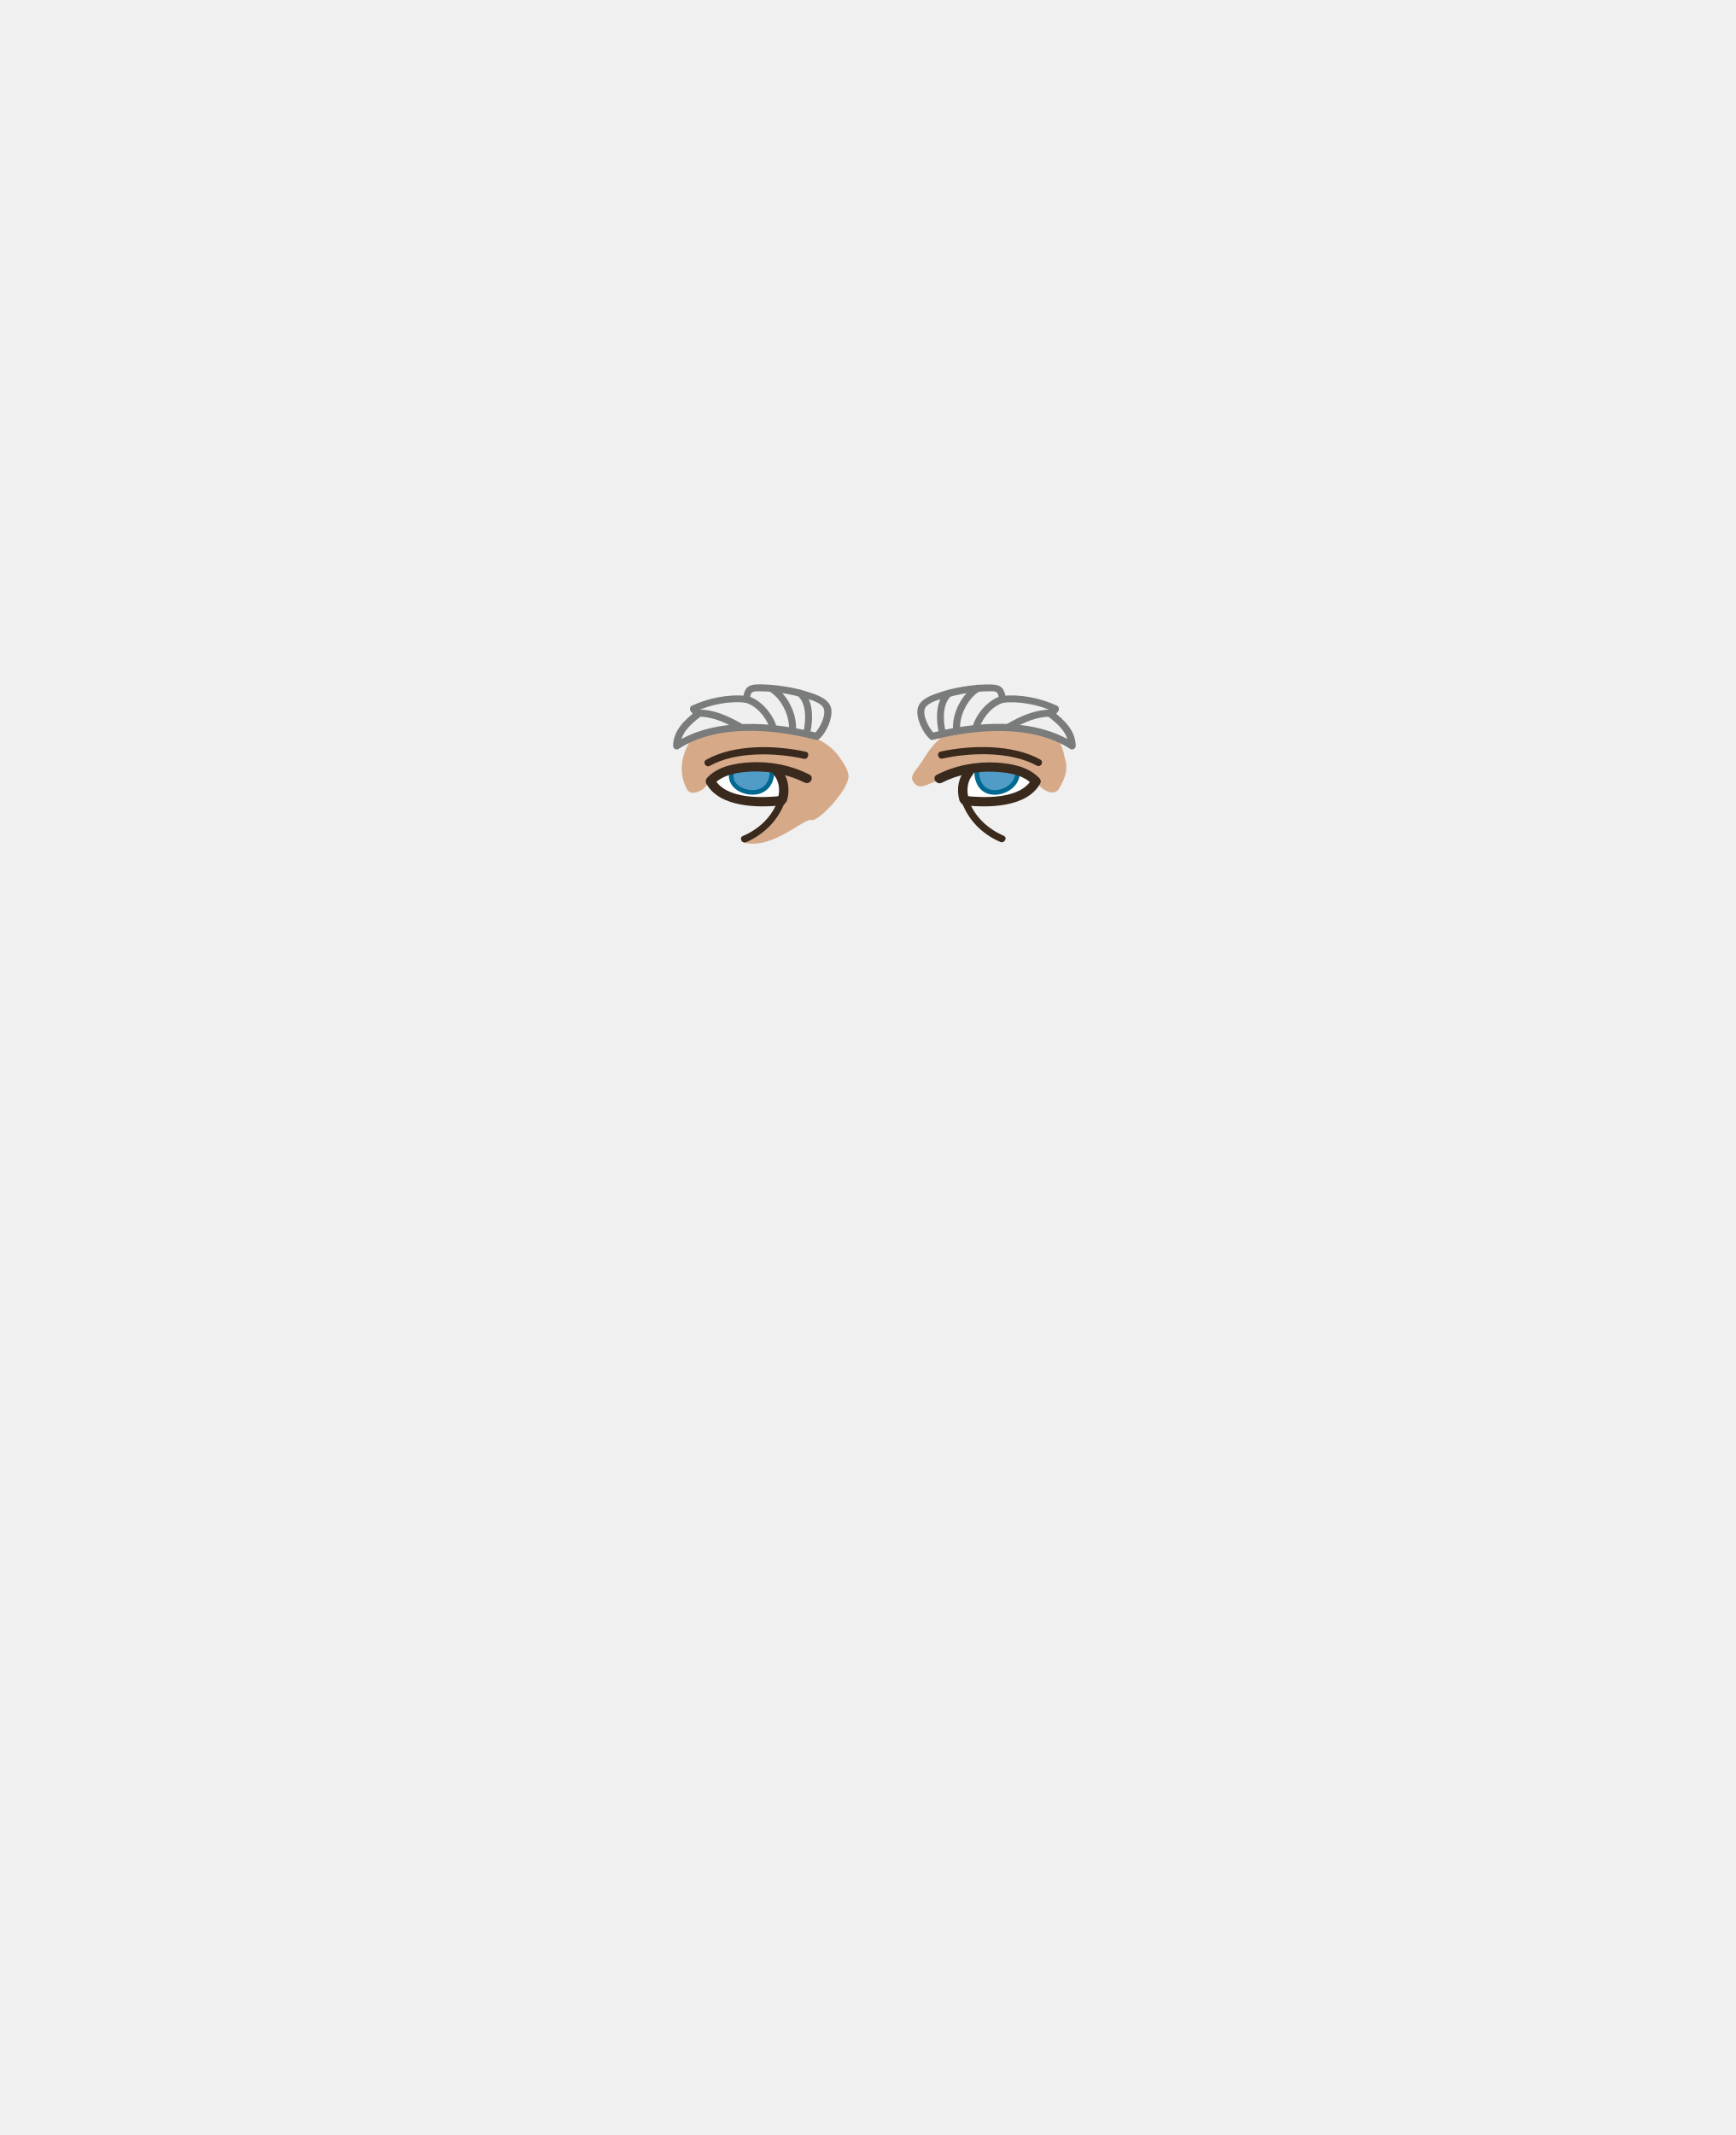
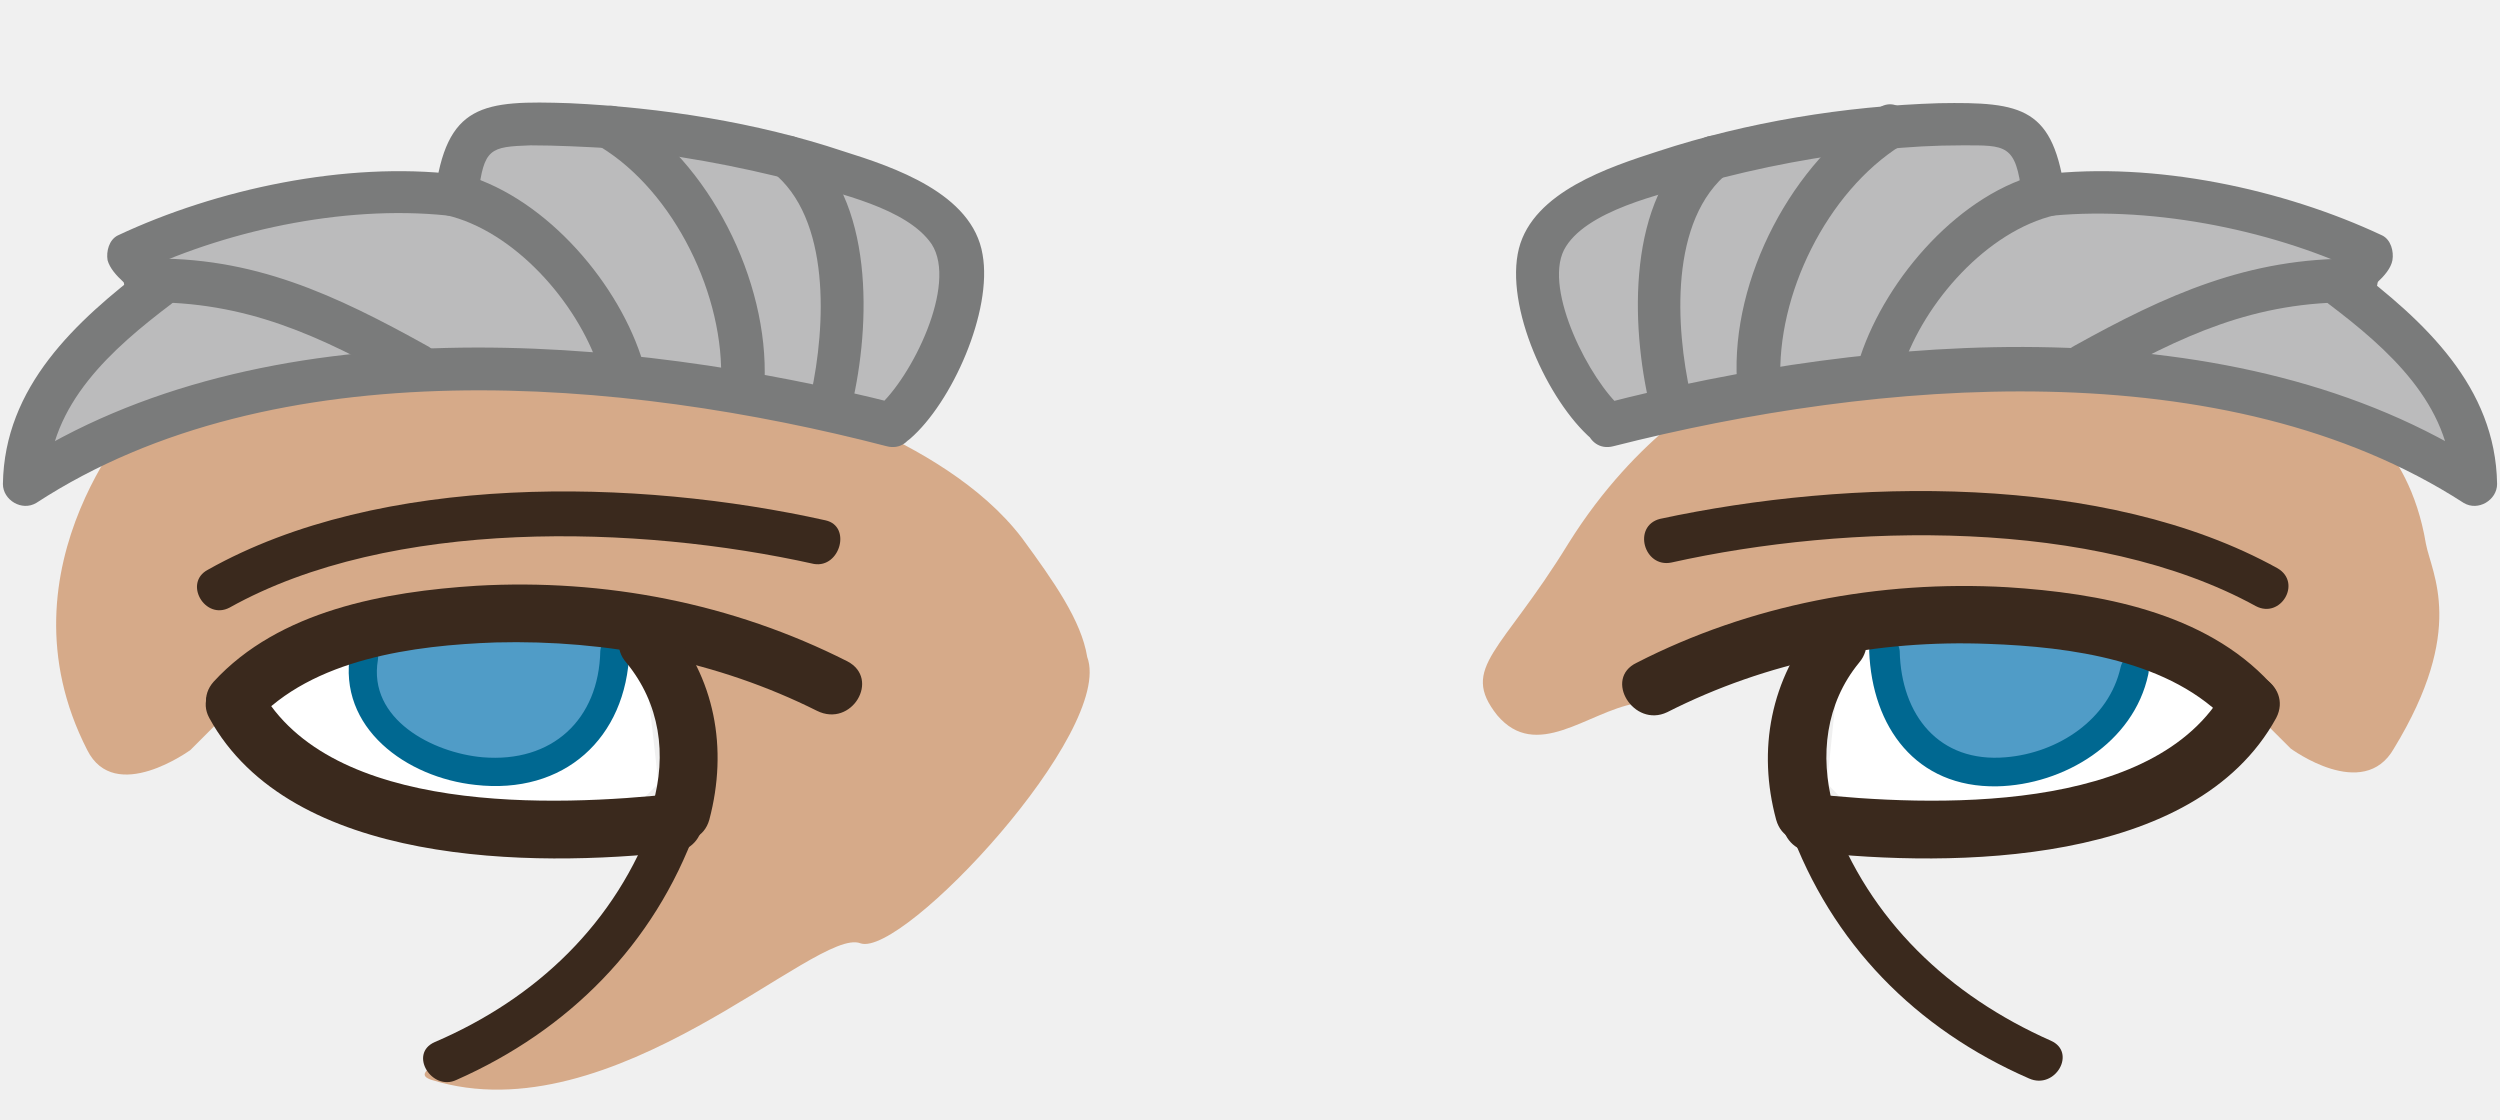
- <svg xmlns="http://www.w3.org/2000/svg" version="1.1" id="Layer_1" x="0px" y="0px" viewBox="0 0 739.6 909.9" style="enable-background:new 0 0 739.6 909.9;" xml:space="preserve">
+ <svg xmlns="http://www.w3.org/2000/svg" version="1.1" id="Layer_1" x="0px" y="0px" viewBox="0 0 172 77" style="enable-background:new 0 0 172 77;" xml:space="preserve">
  <style type="text/css">
- 	.st0{fill-rule:evenodd;clip-rule:evenodd;fill:#D6AA89;}
- 	.st1{fill-rule:evenodd;clip-rule:evenodd;fill:#FFFFFF;}
- 	.st2{fill-rule:evenodd;clip-rule:evenodd;fill:#509CC7;}
+ 	.st0{fill:#D6AA89;}
+ 	.st1{fill:#FFFFFF;}
+ 	.st2{fill:#509CC7;}
	.st3{fill:#006891;}
	.st4{fill:#3A291D;}
- 	.st5{fill:#EFEFEF;}
+ 	.st5{fill:#BBBBBC;}
	.st6{fill:#7A7B7B;}
</style>
  <g>
    <g>
-       <path class="st0" d="M453.6,322c-1.2-7.2-5.9-9.4-5.9-9.4l-7.1-2.4l-8.3-1.2l-9.4-1.2l-7.1,1.2l-10.6,2.4c0,0-5.8,2.9-10.6,10.6    c-4.6,7.5-7.5,8.5-4.9,11.8c2.7,3.2,6.2-0.2,9.5-0.8c3.3-0.6,16.6-6.3,16.6-6.3h10.7l11.9,3.5l5.9,5.9c0,0,5,3.7,7.1,0    C456.4,327.9,454,324.1,453.6,322z" />
+       <path class="st0" d="M166.9,37.4c-1.2-7.2-5.9-9.4-5.9-9.4l-7.1-2.4l-8.3-1.2l-9.4-1.2l-7.1,1.2l-10.6,2.4c0,0-5.8,2.9-10.6,10.6    c-4.6,7.5-7.5,8.5-4.9,11.8c2.7,3.2,6.2-0.2,9.5-0.8s16.6-6.3,16.6-6.3h10.7l11.9,3.5l5.9,5.9c0,0,5,3.7,7.1,0    C169.7,43.3,167.3,39.5,166.9,37.4z" />
    </g>
    <g>
      <g>
-         <polygon class="st1" points="439.5,329.1 431.2,327.9 413.5,327.9 412.4,338.5 414.7,340.9 423,342.1 432.4,340.9 438.3,338.5      441.8,332.6    " />
+         <polygon class="st1" points="152.8,44.5 144.5,43.3 126.8,43.3 125.7,53.9 128,56.3 136.3,57.5 145.7,56.3 151.6,53.9 155.1,48         " />
      </g>
      <g>
-         <polygon class="st2" points="432.4,326.7 421.8,327.9 415.9,327.9 417.1,335 423,338.5 428.9,337.3 433.6,331.5    " />
+         <polygon class="st2" points="145.7,42.1 135.1,43.3 129.2,43.3 130.4,50.4 136.3,53.9 142.2,52.7 146.9,46.9    " />
      </g>
      <g>
        <g>
-           <path class="st3" d="M415.3,329.4c0.2,5.2,3.2,9.4,8.8,9.3c4.6-0.1,9.4-3,10.4-7.7c0.3-1.3-1.6-1.8-1.9-0.5      c-0.8,3.6-4.3,5.9-7.9,6.2c-4.6,0.4-7.2-2.9-7.3-7.3C417.3,328.1,415.3,328.1,415.3,329.4L415.3,329.4z" />
+           <path class="st3" d="M128.6,44.8c0.2,5.2,3.2,9.4,8.8,9.3c4.6-0.1,9.4-3,10.4-7.7c0.3-1.3-1.6-1.8-1.9-0.5      c-0.8,3.6-4.3,5.9-7.9,6.2c-4.6,0.4-7.2-2.9-7.3-7.3C130.6,43.5,128.6,43.5,128.6,44.8L128.6,44.8z" />
        </g>
        <g>
-           <path class="st4" d="M401.4,333.6c6.9-3.5,14.5-5,22.1-4.7c5.6,0.2,12.6,1.1,16.6,5.5c1.7,1.9,4.6-0.9,2.8-2.8      c-4.5-4.9-11.8-6.2-18.1-6.6c-8.8-0.5-17.7,1.2-25.5,5.2C397,331.3,399.1,334.7,401.4,333.6L401.4,333.6z" />
+           <path class="st4" d="M114.7,49c6.9-3.5,14.5-5,22.1-4.7c5.6,0.2,12.6,1.1,16.6,5.5c1.7,1.9,4.6-0.9,2.8-2.8      c-4.5-4.9-11.8-6.2-18.1-6.6c-8.8-0.5-17.7,1.2-25.5,5.2C110.3,46.7,112.4,50.1,114.7,49L114.7,49z" />
        </g>
        <g>
-           <path class="st4" d="M412.8,340c-0.9-3.4-0.5-7,1.8-9.8c1.7-2-1.2-4.8-2.8-2.8c-3.3,3.9-4.2,8.8-2.9,13.6      C409.6,343.5,413.4,342.5,412.8,340L412.8,340z" />
+           <path class="st4" d="M126.1,55.4c-0.9-3.4-0.5-7,1.8-9.8c1.7-2-1.2-4.8-2.8-2.8c-3.3,3.9-4.2,8.8-2.9,13.6      C122.9,58.9,126.7,57.9,126.1,55.4L126.1,55.4z" />
        </g>
        <g>
-           <path class="st4" d="M411.2,343.2c9.9,1.1,26.5,1,32.1-9.2c1.2-2.3-2.2-4.3-3.5-2c-4.8,8.7-20.3,8.1-28.6,7.2      C408.6,338.9,408.7,342.9,411.2,343.2L411.2,343.2z" />
+           <path class="st4" d="M124.5,58.6c9.9,1.1,26.5,1,32.1-9.2c1.2-2.3-2.2-4.3-3.5-2c-4.8,8.7-20.3,8.1-28.6,7.2      C121.9,54.3,122,58.3,124.5,58.6L124.5,58.6z" />
        </g>
        <g>
-           <path class="st4" d="M409.8,341.5c2.9,8,8.7,13.9,16.5,17.3c1.8,0.8,3.3-1.8,1.5-2.6c-7-3.1-12.5-8.3-15.1-15.5      C412,338.9,409.1,339.7,409.8,341.5L409.8,341.5z" />
+           <path class="st4" d="M123.1,56.9c2.9,8,8.7,13.9,16.5,17.3c1.8,0.8,3.3-1.8,1.5-2.6c-7-3.1-12.5-8.3-15.1-15.5      C125.3,54.3,122.4,55.1,123.1,56.9L123.1,56.9z" />
        </g>
      </g>
      <g>
-         <path class="st4" d="M401.7,323.3c12.1-2.7,29.1-3.1,40.2,3c1.7,0.9,3.2-1.6,1.5-2.6c-11.9-6.6-29.5-6.2-42.5-3.4     C399,320.8,399.8,323.7,401.7,323.3L401.7,323.3z" />
+         <path class="st4" d="M115,38.7c12.1-2.7,29.1-3.1,40.2,3c1.7,0.9,3.2-1.6,1.5-2.6c-11.9-6.6-29.5-6.2-42.5-3.4     C112.3,36.2,113.1,39.1,115,38.7L115,38.7z" />
      </g>
    </g>
    <g>
-       <path class="st0" d="M361.5,329.8c-0.4-2.5-2.3-5.2-4.5-8.2c-5.5-7.2-17.9-10.2-17.9-10.2l-10.6-2.4l-7.1-1.2L312,309l-8.3,1.2    l-7.1,2.4c0,0-10.4,10.9-3.9,23.6c1.9,3.8,7.1,0,7.1,0l5.9-5.9l11.9-3.5h10.7c0,0,1.4,0.8,3.4,1.9h0c0,0,2.7,9.2,1.2,13.7    c-4.4,12.7-19.9,15.4-16.5,16.5c12.5,3.9,26.5-10.6,29.5-9.4C348.8,350.5,363.4,334.9,361.5,329.8z" />
+       <path class="st0" d="M74.8,45.2c-0.4-2.5-2.3-5.2-4.5-8.2c-5.5-7.2-17.9-10.2-17.9-10.2l-10.6-2.4l-7.1-1.2l-9.4,1.2L17,25.6    L9.9,28c0,0-10.4,10.9-3.9,23.6c1.9,3.8,7.1,0,7.1,0l5.9-5.9l11.9-3.5h10.7c0,0,1.4,0.8,3.4,1.9l0,0c0,0,2.7,9.2,1.2,13.7    c-4.4,12.7-19.9,15.4-16.5,16.5c12.5,3.9,26.5-10.6,29.5-9.4C62.1,65.9,76.7,50.3,74.8,45.2z" />
    </g>
    <g>
      <g>
-         <polygon class="st1" points="330.8,327.9 313.1,327.9 304.9,329.1 302.5,332.6 306.1,338.5 312,340.9 321.4,342.1 329.6,340.9      332,338.5    " />
+         <polygon class="st1" points="44.1,43.3 26.4,43.3 18.2,44.5 15.8,48 19.4,53.9 25.3,56.3 34.7,57.5 42.9,56.3 45.3,53.9    " />
      </g>
      <g>
-         <polygon class="st2" points="322.6,327.9 312,326.7 310.8,331.5 315.5,337.3 321.4,338.5 327.3,335 328.5,327.9    " />
+         <polygon class="st2" points="35.9,43.3 25.3,42.1 24.1,46.9 28.8,52.7 34.7,53.9 40.6,50.4 41.8,43.3    " />
      </g>
      <g>
        <g>
-           <path class="st3" d="M328,329.4c-0.1,4.7-3.3,7.7-8.1,7.3c-3.4-0.3-7.9-2.6-7.2-6.7c0.2-1.3-1.7-1.8-1.9-0.5      c-0.9,5.2,3.9,8.6,8.6,9.1c6.1,0.7,10.4-3.2,10.6-9.2C330.1,328.1,328.1,328.1,328,329.4L328,329.4z" />
+           <path class="st3" d="M41.3,44.8c-0.1,4.7-3.3,7.7-8.1,7.3c-3.4-0.3-7.9-2.6-7.2-6.7c0.2-1.3-1.7-1.8-1.9-0.5      c-0.9,5.2,3.9,8.6,8.6,9.1c6.1,0.7,10.4-3.2,10.6-9.2C43.4,43.5,41.4,43.5,41.3,44.8L41.3,44.8z" />
        </g>
        <g>
-           <path class="st4" d="M345,330.1c-7.9-4-16.7-5.7-25.5-5.2c-6.3,0.4-13.6,1.7-18.1,6.6c-1.7,1.9,1.1,4.7,2.8,2.8      c4-4.4,11-5.3,16.6-5.5c7.7-0.2,15.3,1.3,22.1,4.7C345.3,334.7,347.3,331.3,345,330.1L345,330.1z" />
+           <path class="st4" d="M58.3,45.5c-7.9-4-16.7-5.7-25.5-5.2c-6.3,0.4-13.6,1.7-18.1,6.6c-1.7,1.9,1.1,4.7,2.8,2.8      c4-4.4,11-5.3,16.6-5.5c7.7-0.2,15.3,1.3,22.1,4.7C58.6,50.1,60.6,46.7,58.3,45.5L58.3,45.5z" />
        </g>
        <g>
-           <path class="st4" d="M335.5,341c1.3-4.9,0.4-9.8-2.9-13.6c-1.7-2-4.5,0.9-2.8,2.8c2.3,2.8,2.8,6.3,1.8,9.8      C330.9,342.5,334.8,343.5,335.5,341L335.5,341z" />
+           <path class="st4" d="M48.8,56.4c1.3-4.9,0.4-9.8-2.9-13.6c-1.7-2-4.5,0.9-2.8,2.8c2.3,2.8,2.8,6.3,1.8,9.8      C44.2,57.9,48.1,58.9,48.8,56.4L48.8,56.4z" />
        </g>
        <g>
-           <path class="st4" d="M333.2,339.2c-8.3,0.9-23.8,1.5-28.6-7.2c-1.2-2.3-4.7-0.2-3.5,2c5.6,10.2,22.2,10.3,32.1,9.2      C335.7,342.9,335.7,338.9,333.2,339.2L333.2,339.2z" />
+           <path class="st4" d="M46.5,54.6c-8.3,0.9-23.8,1.5-28.6-7.2c-1.2-2.3-4.7-0.2-3.5,2c5.6,10.2,22.2,10.3,32.1,9.2      C49,58.3,49,54.3,46.5,54.6L46.5,54.6z" />
        </g>
        <g>
-           <path class="st4" d="M331.7,340.8c-2.6,7.3-8.1,12.5-15.1,15.5c-1.8,0.8-0.2,3.4,1.5,2.6c7.7-3.4,13.6-9.3,16.5-17.3      C335.3,339.7,332.4,338.9,331.7,340.8L331.7,340.8z" />
+           <path class="st4" d="M45,56.2c-2.6,7.3-8.1,12.5-15.1,15.5c-1.8,0.8-0.2,3.4,1.5,2.6C39.1,70.9,45,65,47.9,57      C48.6,55.1,45.7,54.3,45,56.2L45,56.2z" />
        </g>
      </g>
      <g>
-         <path class="st4" d="M343.5,320.4c-13-2.9-30.6-3.3-42.5,3.4c-1.7,0.9-0.2,3.5,1.5,2.6c11.1-6.2,28.1-5.7,40.2-3     C344.5,323.7,345.3,320.8,343.5,320.4L343.5,320.4z" />
+         <path class="st4" d="M56.8,35.8c-13-2.9-30.6-3.3-42.5,3.4c-1.7,0.9-0.2,3.5,1.5,2.6c11.1-6.2,28.1-5.7,40.2-3     C57.8,39.1,58.6,36.2,56.8,35.8L56.8,35.8z" />
      </g>
    </g>
    <g>
-       <path class="st5" d="M456.3,316.9c-8.1-5-18.4-7.5-30.8-7.5c-8.7,0-18.5,1.3-28.2,3.8c-2.5-2.2-5-8-4.2-11    c0.7-2.8,5.2-4.3,8.2-5.3c4.8-1.6,10-2.6,15.4-3l0.2,0c1.2-0.1,2.3-0.2,3.2-0.2c0.6,0,1.1,0,1.6,0c3.6,0,4.3,0.4,4.9,3.2l0.4,1.7    l1.8-0.1c0.8-0.1,1.7-0.1,2.5-0.1c5.7,0,12.4,1.5,17.8,4c-0.1,0.1-0.1,0.1-0.2,0.2l-0.6,0.5l-0.1,0.8c0,0-0.3,1.3-0.3,1.3l0.9,0.8    C452.3,308.6,455.8,312.1,456.3,316.9z" />
+       <g>
+         <path class="st5" d="M169.6,32.3c-8.1-5-18.4-7.5-30.8-7.5c-8.7,0-18.5,1.3-28.2,3.8c-2.5-2.2-5-8-4.2-11     c0.7-2.8,5.2-4.3,8.2-5.3c4.8-1.6,10-2.6,15.4-3h0.2c1.2-0.1,2.3-0.2,3.2-0.2c0.6,0,1.1,0,1.6,0c3.6,0,4.3,0.4,4.9,3.2l0.4,1.7     l1.8-0.1c0.8-0.1,1.7-0.1,2.5-0.1c5.7,0,12.4,1.5,17.8,4c-0.1,0.1-0.1,0.1-0.2,0.2l-0.6,0.5l-0.1,0.8l-0.3,1.3l0.9,0.8     C165.6,24,169.1,27.5,169.6,32.3z" />
+         <path class="st5" d="M2.4,32.3c8.1-5,18.4-7.5,30.8-7.5c8.7,0,18.5,1.3,28.2,3.8c2.5-2.2,5-8,4.2-11c-0.7-2.8-5.2-4.3-8.2-5.3     c-4.8-1.6-10-2.6-15.4-3h-0.2c-1.2-0.1-2.3-0.2-3.2-0.2c-0.6,0-1.1,0-1.6,0c-3.6,0-4.3,0.4-4.9,3.2L31.7,14l-1.8-0.1     c-0.8-0.1-1.7-0.1-2.5-0.1c-5.7,0-12.4,1.5-17.8,4c0.1,0.1,0.1,0.1,0.2,0.2l0.6,0.5l0.1,0.8l0.3,1.3l-0.9,0.8     C6.4,24,2.9,27.5,2.4,32.3z" />
+       </g>
      <g>
        <g>
-           <path class="st6" d="M398.3,312.7c-2.2-1.9-5.4-8.1-4-10.9c1.4-2.7,6.8-3.9,9.5-4.6c4-1.1,8.2-1.9,12.3-2.3      c1.9-0.2,3.7-0.3,5.6-0.3c3,0,3.7-0.1,4.1,3.4c0.1,0.7,0.6,1.6,1.5,1.5c7-0.8,15.4,0.8,21.8,3.8c-0.2-0.6-0.5-1.1-0.7-1.7      c0.3-1.2-1.4,1.1-1.8,1.5c-0.7,0.8-0.5,1.8,0.3,2.4c4.1,3.1,8.4,6.9,8.5,12.4c0.8-0.4,1.5-0.9,2.3-1.3      c-17.1-11.1-42-9.1-60.8-4.2c-1.9,0.5-1.1,3.4,0.8,2.9c18.1-4.6,42.1-6.7,58.5,3.9c1,0.6,2.3-0.2,2.3-1.3c-0.1-6.7-5-11.2-10-15      c0.1,0.8,0.2,1.6,0.3,2.4c0.7-0.7,2.3-1.7,2.5-2.8c0.1-0.6-0.1-1.4-0.7-1.7c-6.8-3.2-15.7-5.1-23.3-4.2c0.5,0.5,1,1,1.5,1.5      c-0.8-6.1-2.9-6.5-8.7-6.4c-6.5,0.2-13.2,1.3-19.3,3.3c-3.4,1.1-8.6,2.8-9.6,6.7c-1,4,2,10.5,5,13.1      C397.6,316.1,399.7,314,398.3,312.7z" />
+           <g>
+             <path class="st6" d="M111.6,28.1c-2.2-1.9-5.4-8.1-4-10.9c1.4-2.7,6.8-3.9,9.5-4.6c4-1.1,8.2-1.9,12.3-2.3       c1.9-0.2,3.7-0.3,5.6-0.3c3,0,3.7-0.1,4.1,3.4c0.1,0.7,0.6,1.6,1.5,1.5c7-0.8,15.4,0.8,21.8,3.8c-0.2-0.6-0.5-1.1-0.7-1.7       c0.3-1.2-1.4,1.1-1.8,1.5c-0.7,0.8-0.5,1.8,0.3,2.4c4.1,3.1,8.4,6.9,8.5,12.4c0.8-0.4,1.5-0.9,2.3-1.3       c-17.1-11.1-42-9.1-60.8-4.2c-1.9,0.5-1.1,3.4,0.8,2.9c18.1-4.6,42.1-6.7,58.5,3.9c1,0.6,2.3-0.2,2.3-1.3       c-0.1-6.7-5-11.2-10-15c0.1,0.8,0.2,1.6,0.3,2.4c0.7-0.7,2.3-1.7,2.5-2.8c0.1-0.6-0.1-1.4-0.7-1.7c-6.8-3.2-15.7-5.1-23.3-4.2       c0.5,0.5,1,1,1.5,1.5c-0.8-6.1-2.9-6.5-8.7-6.4c-6.5,0.2-13.2,1.3-19.3,3.3c-3.4,1.1-8.6,2.8-9.6,6.7c-1,4,2,10.5,5,13.1       C110.9,31.5,113,29.4,111.6,28.1z" />
+           </g>
+           <g>
+             <path class="st6" d="M116.3,27.1c-1-4.5-1.5-12,2.7-15.3c1.5-1.2-0.6-3.3-2.1-2.1c-5,3.9-4.7,12.7-3.4,18.2       C113.8,29.8,116.7,29,116.3,27.1L116.3,27.1z" />
+           </g>
+           <g>
+             <path class="st6" d="M122.5,26.3c-0.3-6,3.2-13.1,8.3-16.3c1.6-1,0.1-3.6-1.5-2.6c-6,3.7-10.2,11.8-9.8,18.8       C119.6,28.2,122.6,28.2,122.5,26.3L122.5,26.3z" />
+           </g>
+           <g>
+             <path class="st6" d="M130.9,25.3c1.5-4.5,5.8-9.4,10.5-10.5c1.9-0.4,1.1-3.3-0.8-2.9c-5.7,1.3-10.8,7.2-12.6,12.6       C127.4,26.3,130.3,27.1,130.9,25.3L130.9,25.3z" />
+           </g>
+           <g>
+             <path class="st6" d="M144.2,26.4c5.9-3.3,10.9-5.7,17.9-5.6c-0.5-0.5-1-1-1.5-1.5c0.2-0.3,0.3-0.6,0.5-0.9       c-1.6,1-0.1,3.6,1.5,2.6c0.7-0.4,0.9-0.9,1-1.7c0.1-0.8-0.7-1.5-1.5-1.5c-7.4-0.1-13.1,2.5-19.4,6       C141,24.7,142.5,27.3,144.2,26.4L144.2,26.4z" />
+           </g>
        </g>
        <g>
-           <path class="st6" d="M403,311.7c-1-4.5-1.5-12,2.7-15.3c1.5-1.2-0.6-3.3-2.1-2.1c-5,3.9-4.7,12.7-3.4,18.2      C400.5,314.4,403.4,313.6,403,311.7L403,311.7z" />
-         </g>
-         <g>
-           <path class="st6" d="M409.2,310.9c-0.3-6,3.2-13.1,8.3-16.3c1.6-1,0.1-3.6-1.5-2.6c-6,3.7-10.2,11.8-9.8,18.8      C406.3,312.8,409.3,312.8,409.2,310.9L409.2,310.9z" />
-         </g>
-         <g>
-           <path class="st6" d="M417.6,309.9c1.5-4.5,5.8-9.4,10.5-10.5c1.9-0.4,1.1-3.3-0.8-2.9c-5.7,1.3-10.8,7.2-12.6,12.6      C414.1,310.9,417,311.7,417.6,309.9L417.6,309.9z" />
-         </g>
-         <g>
-           <path class="st6" d="M430.9,311c5.9-3.3,10.9-5.7,17.9-5.6c-0.5-0.5-1-1-1.5-1.5c0.2-0.3,0.3-0.6,0.5-0.9      c-1.6,1-0.1,3.6,1.5,2.6c0.7-0.4,0.9-0.9,1-1.7c0.1-0.8-0.7-1.5-1.5-1.5c-7.4-0.1-13.1,2.5-19.4,6      C427.7,309.3,429.2,311.9,430.9,311L430.9,311z" />
-         </g>
-       </g>
-     </g>
-     <g>
-       <path class="st5" d="M289.1,316.9c8.1-5,18.4-7.5,30.8-7.5c8.7,0,18.5,1.3,28.2,3.8c2.5-2.2,5-8,4.2-11c-0.7-2.8-5.2-4.3-8.2-5.3    c-4.8-1.6-10-2.6-15.4-3l-0.2,0c-1.2-0.1-2.3-0.2-3.2-0.2c-0.6,0-1.1,0-1.6,0c-3.6,0-4.3,0.4-4.9,3.2l-0.4,1.7l-1.8-0.1    c-0.8-0.1-1.7-0.1-2.5-0.1c-5.7,0-12.4,1.5-17.8,4c0.1,0.1,0.1,0.1,0.2,0.2l0.6,0.5l0.1,0.8c0,0,0.3,1.3,0.3,1.3l-0.9,0.8    C293.1,308.6,289.6,312.1,289.1,316.9z" />
-       <g>
-         <g>
-           <path class="st6" d="M349.3,314.8c2.9-2.5,5.7-8.8,5-12.7c-0.7-4.2-6.1-6-9.6-7.1c-6-2-12.5-3-18.8-3.3c-6-0.2-8.5,0-9.3,6.4      c0.5-0.5,1-1,1.5-1.5c-7.6-0.9-16.5,1-23.3,4.2c-0.6,0.3-0.8,1.1-0.7,1.7c0.3,1.1,1.8,2,2.5,2.8c0.1-0.8,0.2-1.6,0.3-2.4      c-5,3.8-9.9,8.3-10,15c0,1.1,1.3,1.9,2.3,1.3c16.4-10.7,40.4-8.6,58.5-3.9c1.9,0.5,2.7-2.4,0.8-2.9c-18.9-4.8-43.7-6.9-60.8,4.2      c0.8,0.4,1.5,0.9,2.3,1.3c0.1-5.5,4.4-9.3,8.5-12.4c0.8-0.6,1-1.6,0.3-2.4c-0.4-0.4-2-2.6-1.8-1.5c-0.2,0.6-0.5,1.1-0.7,1.7      c6.4-3,14.7-4.7,21.8-3.8c0.9,0.1,1.4-0.8,1.5-1.5c0.4-3.2,0.8-3.3,3.6-3.4c1.8,0,3.7,0.1,5.5,0.2c4.3,0.4,8.7,1.2,12.9,2.3      c2.7,0.8,7.5,1.8,9.2,4.3c1.8,2.8-1.4,9.2-3.7,11.2C345.7,314,347.8,316.1,349.3,314.8z" />
-         </g>
-         <g>
-           <path class="st6" d="M345.3,312.5c1.3-5.5,1.6-14.3-3.4-18.2c-1.5-1.2-3.6,0.9-2.1,2.1c4.1,3.2,3.7,10.7,2.7,15.3      C342,313.6,344.9,314.4,345.3,312.5L345.3,312.5z" />
-         </g>
-         <g>
-           <path class="st6" d="M339.3,310.9c0.3-7-3.8-15.2-9.8-18.8c-1.7-1-3.2,1.6-1.5,2.6c5.1,3.1,8.6,10.3,8.3,16.3      C336.2,312.8,339.2,312.8,339.3,310.9L339.3,310.9z" />
-         </g>
-         <g>
-           <path class="st6" d="M330.8,309.1c-1.8-5.4-6.9-11.2-12.6-12.6c-1.9-0.4-2.7,2.5-0.8,2.9c4.7,1.1,9,6,10.5,10.5      C328.5,311.7,331.4,310.9,330.8,309.1L330.8,309.1z" />
-         </g>
-         <g>
-           <path class="st6" d="M316.1,308.4c-6.3-3.5-12-6.2-19.4-6c-0.8,0-1.6,0.7-1.5,1.5c0.1,0.8,0.3,1.2,1,1.7c1.6,1,3.1-1.6,1.5-2.6      c0.2,0.3,0.3,0.6,0.5,0.9c-0.5,0.5-1,1-1.5,1.5c6.9-0.1,12,2.3,17.9,5.6C316.3,311.9,317.8,309.3,316.1,308.4L316.1,308.4z" />
+           <g>
+             <path class="st6" d="M62.6,30.2c2.9-2.5,5.7-8.8,5-12.7c-0.7-4.2-6.1-6-9.6-7.1c-6-2-12.5-3-18.8-3.3c-6-0.2-8.5,0-9.3,6.4       c0.5-0.5,1-1,1.5-1.5c-7.6-0.9-16.5,1-23.3,4.2c-0.6,0.3-0.8,1.1-0.7,1.7c0.3,1.1,1.8,2,2.5,2.8c0.1-0.8,0.2-1.6,0.3-2.4       c-5,3.8-9.9,8.3-10,15c0,1.1,1.3,1.9,2.3,1.3C18.9,23.9,42.9,26,61,30.7c1.9,0.5,2.7-2.4,0.8-2.9C42.9,23,18.1,20.9,1,32       c0.8,0.4,1.5,0.9,2.3,1.3c0.1-5.5,4.4-9.3,8.5-12.4c0.8-0.6,1-1.6,0.3-2.4c-0.4-0.4-2-2.6-1.8-1.5c-0.2,0.6-0.5,1.1-0.7,1.7       c6.4-3,14.7-4.7,21.8-3.8c0.9,0.1,1.4-0.8,1.5-1.5c0.4-3.2,0.8-3.3,3.6-3.4c1.8,0,3.7,0.1,5.5,0.2c4.3,0.4,8.7,1.2,12.9,2.3       c2.7,0.8,7.5,1.8,9.2,4.3c1.8,2.8-1.4,9.2-3.7,11.2C59,29.4,61.1,31.5,62.6,30.2z" />
+           </g>
+           <g>
+             <path class="st6" d="M58.6,27.9c1.3-5.5,1.6-14.3-3.4-18.2c-1.5-1.2-3.6,0.9-2.1,2.1c4.1,3.2,3.7,10.7,2.7,15.3       C55.3,29,58.2,29.8,58.6,27.9L58.6,27.9z" />
+           </g>
+           <g>
+             <path class="st6" d="M52.6,26.3c0.3-7-3.8-15.2-9.8-18.8c-1.7-1-3.2,1.6-1.5,2.6c5.1,3.1,8.6,10.3,8.3,16.3       C49.5,28.2,52.5,28.2,52.6,26.3L52.6,26.3z" />
+           </g>
+           <g>
+             <path class="st6" d="M44.1,24.5c-1.8-5.4-6.9-11.2-12.6-12.6c-1.9-0.4-2.7,2.5-0.8,2.9c4.7,1.1,9,6,10.5,10.5       C41.8,27.1,44.7,26.3,44.1,24.5L44.1,24.5z" />
+           </g>
+           <g>
+             <path class="st6" d="M29.4,23.8c-6.3-3.5-12-6.2-19.4-6c-0.8,0-1.6,0.7-1.5,1.5s0.3,1.2,1,1.7c1.6,1,3.1-1.6,1.5-2.6       c0.2,0.3,0.3,0.6,0.5,0.9c-0.5,0.5-1,1-1.5,1.5c6.9-0.1,12,2.3,17.9,5.6C29.6,27.3,31.1,24.7,29.4,23.8L29.4,23.8z" />
+           </g>
        </g>
      </g>
    </g>
  </g>
</svg>
